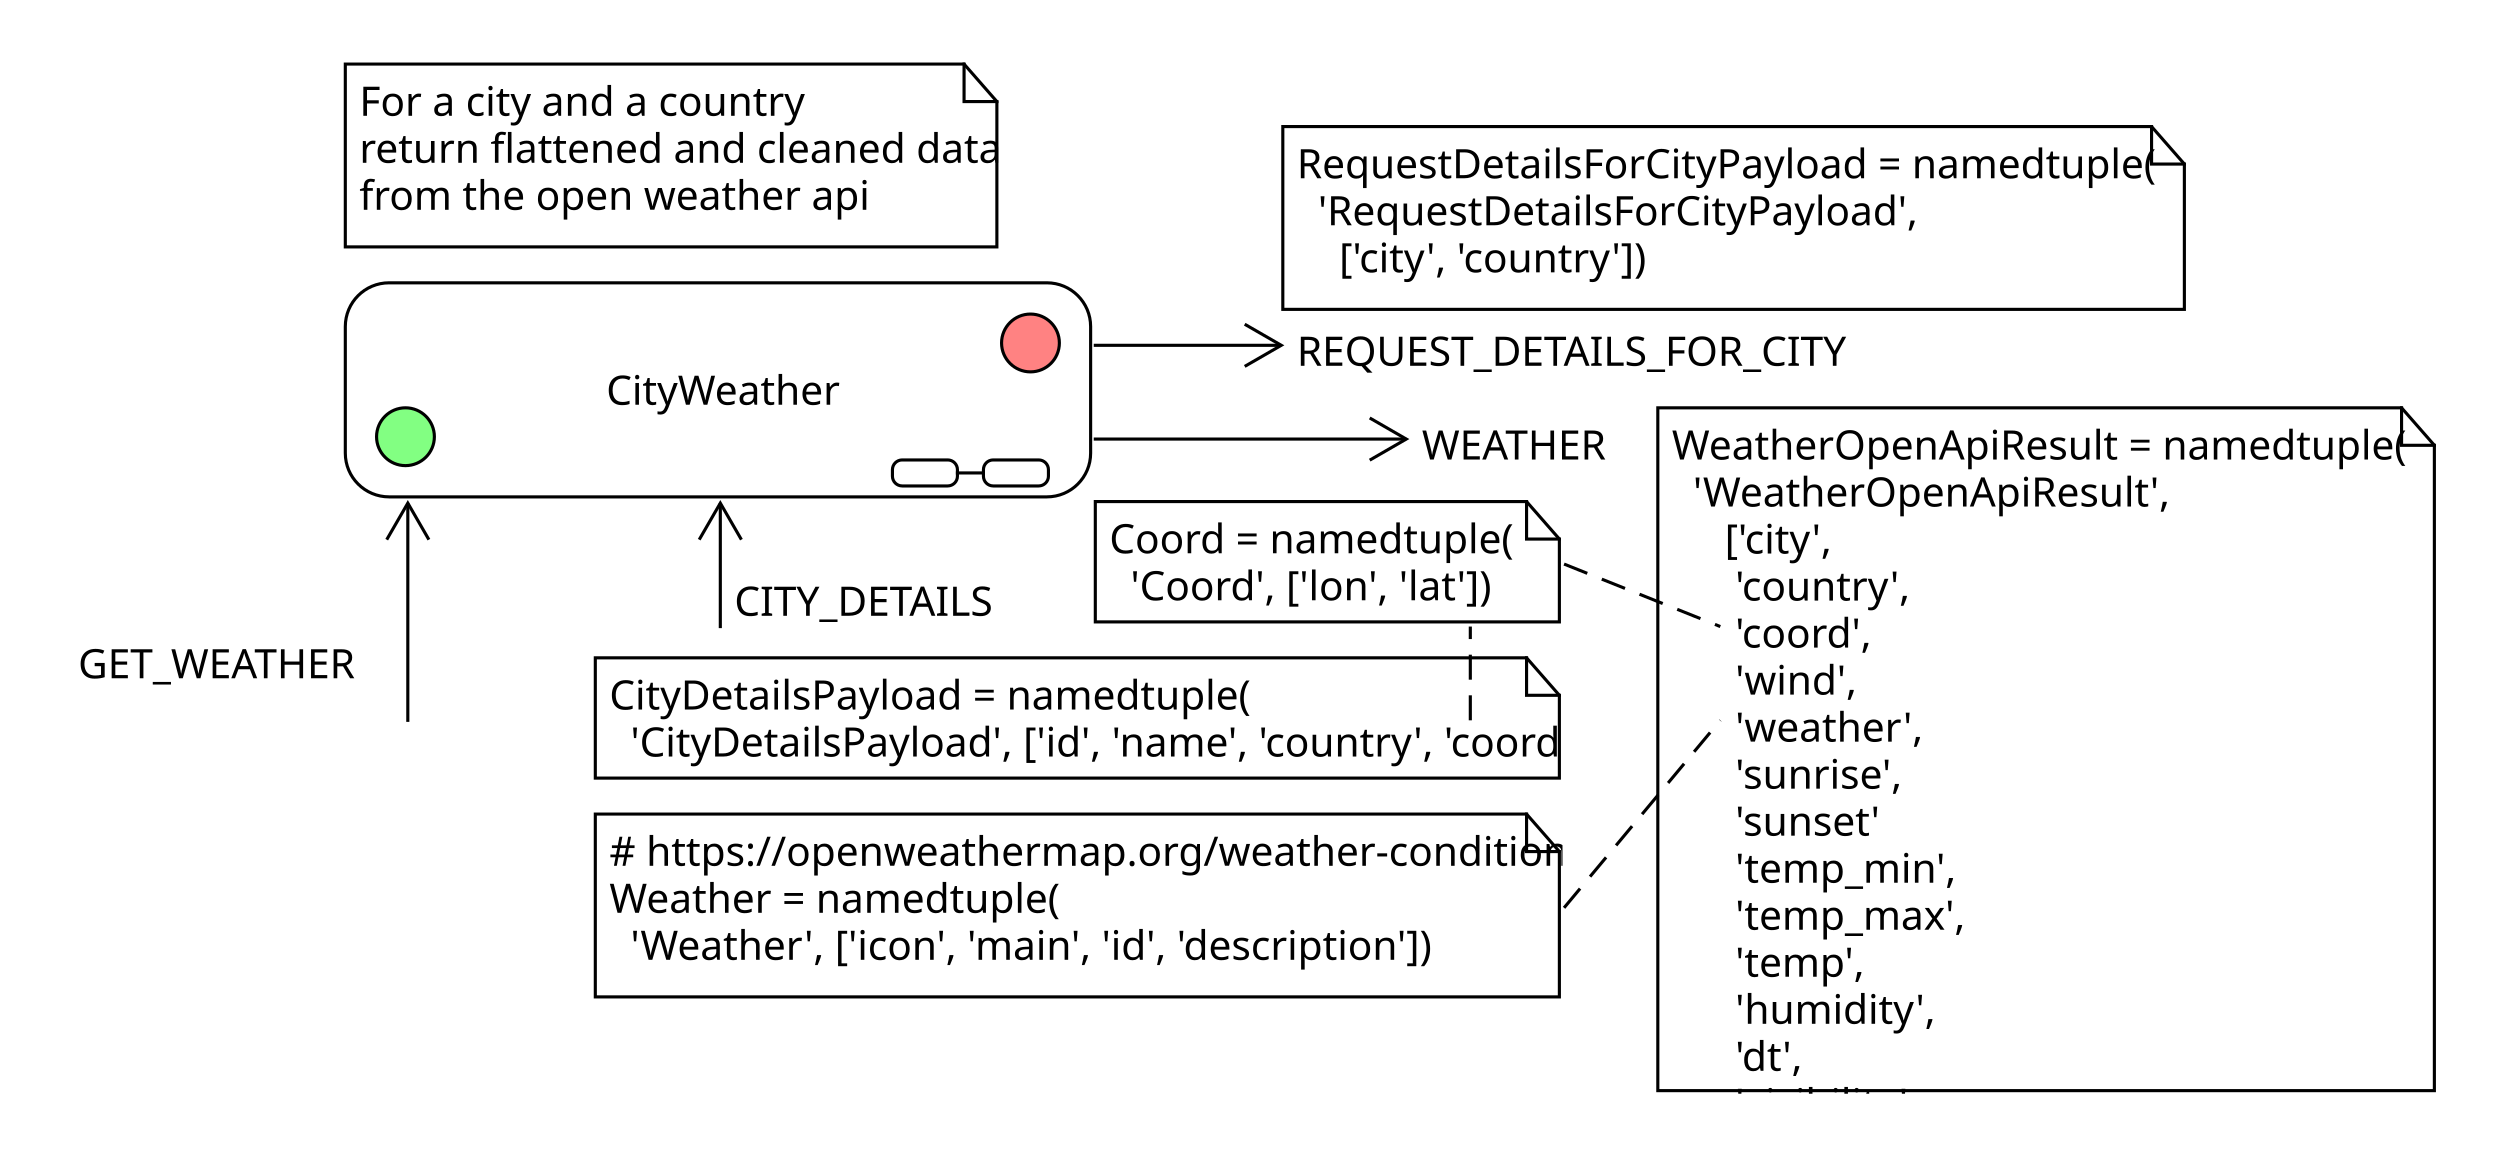
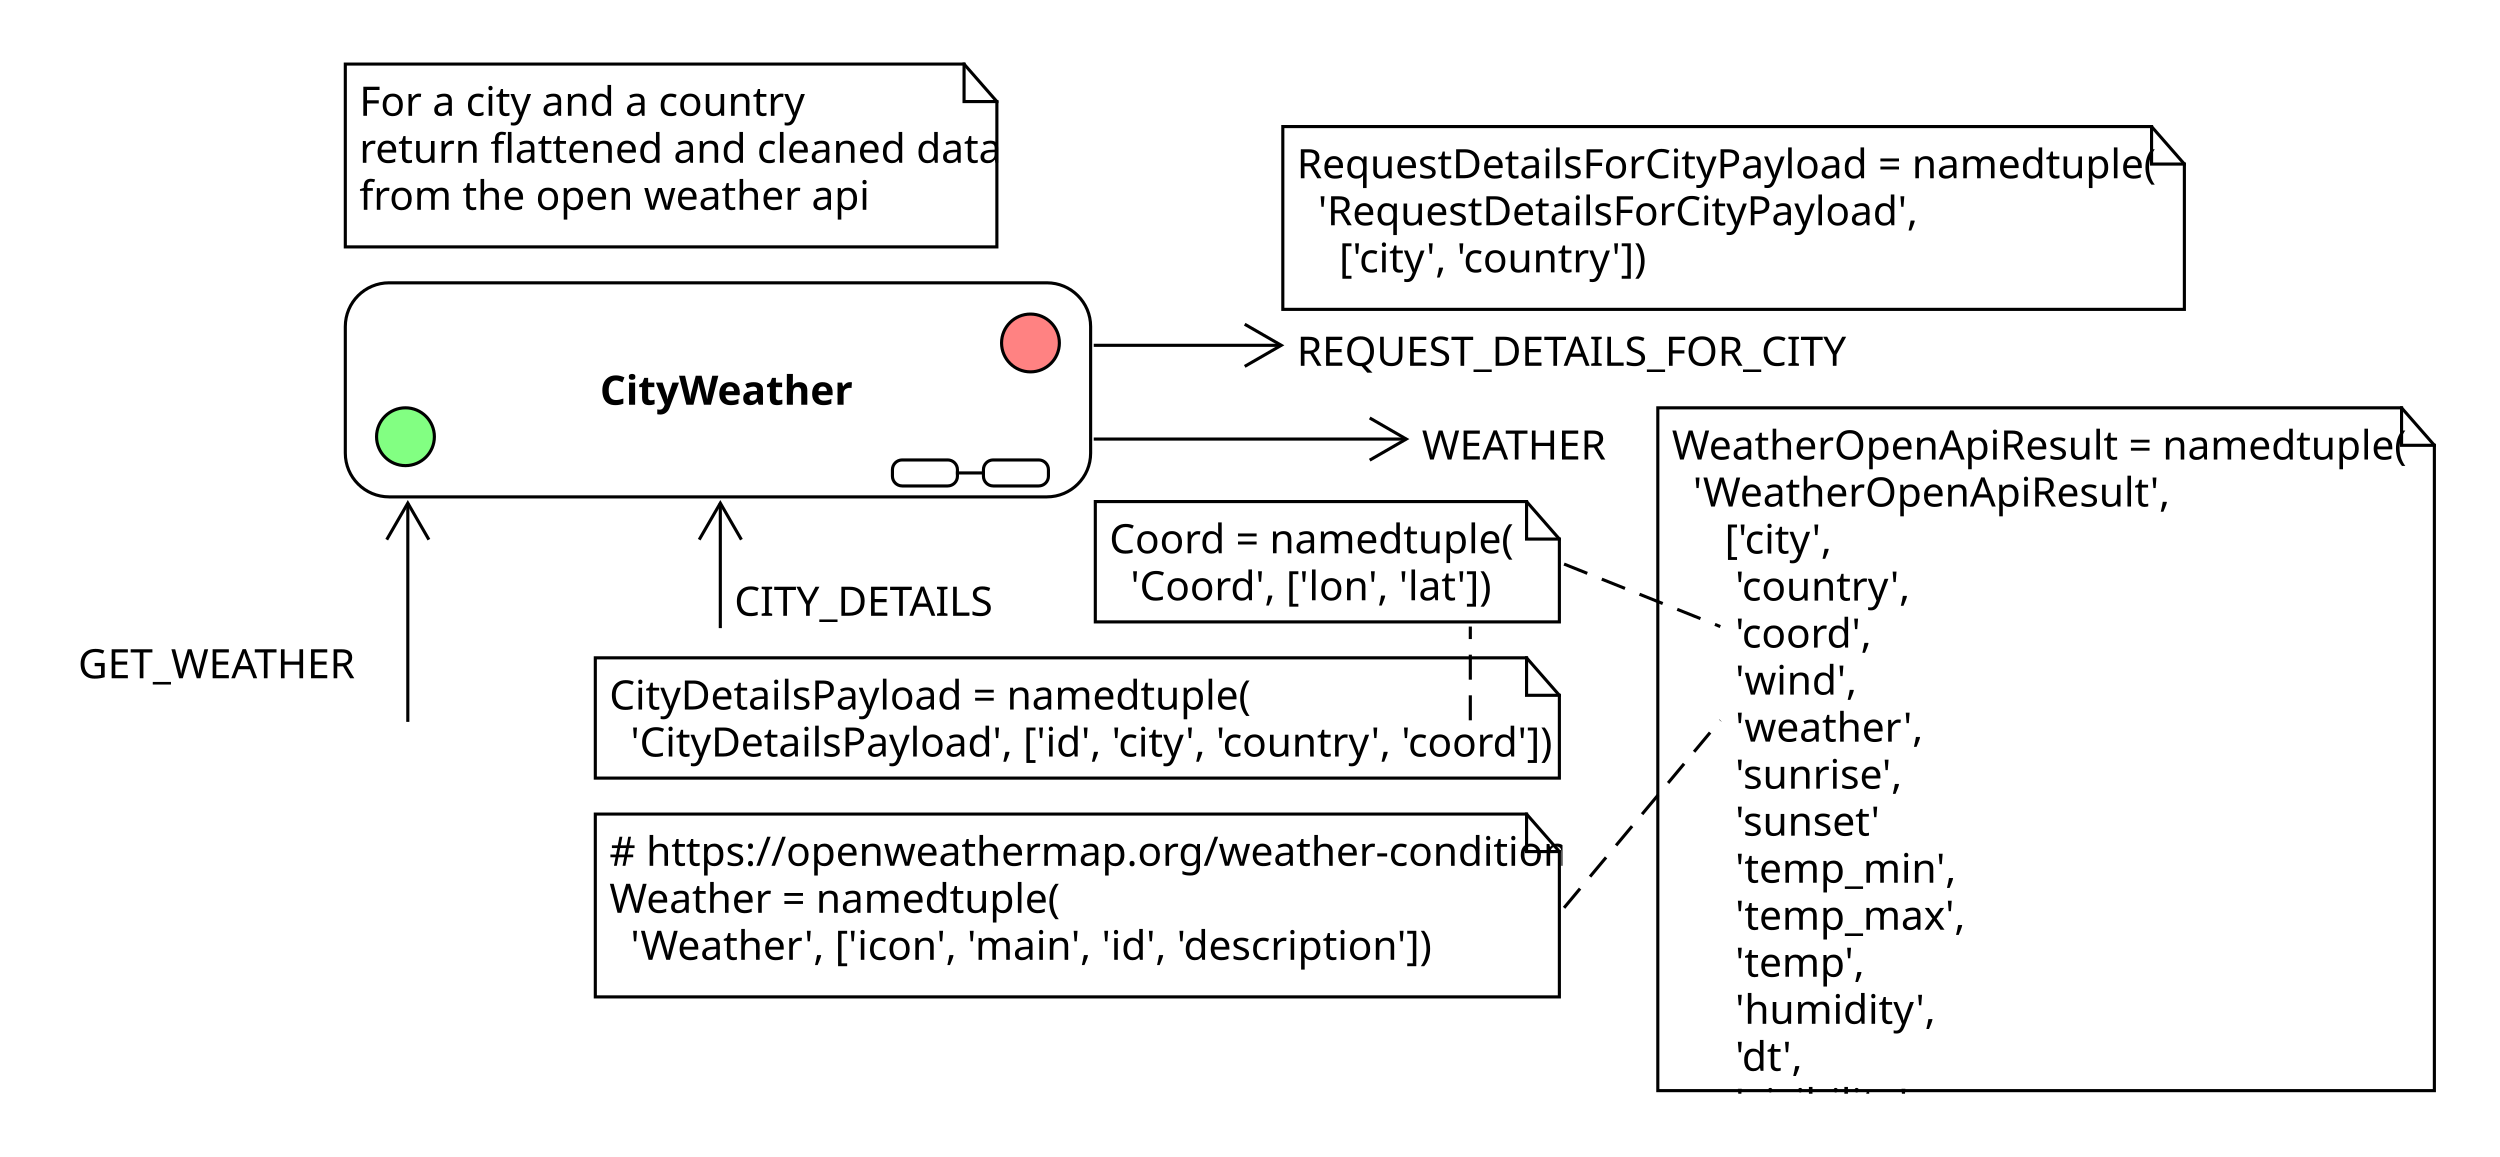
<svg xmlns="http://www.w3.org/2000/svg" fill-opacity="1" color-rendering="auto" color-interpolation="auto" text-rendering="auto" stroke="black" stroke-linecap="square" width="800" stroke-miterlimit="10" shape-rendering="auto" stroke-opacity="1" fill="black" stroke-dasharray="none" font-weight="normal" stroke-width="1" viewBox="200 90 800 370" height="370" font-family="'Dialog'" font-style="normal" stroke-linejoin="miter" font-size="12px" stroke-dashoffset="0" image-rendering="auto">
  <defs id="genericDefs" />
  <g>
    <defs id="defs1">
      <clipPath clipPathUnits="userSpaceOnUse" id="clipPath1">
        <path d="M0 0 L2147483647 0 L2147483647 2147483647 L0 2147483647 L0 0 Z" />
      </clipPath>
      <clipPath clipPathUnits="userSpaceOnUse" id="clipPath2">
        <path d="M0 0 L0 70 L240 70 L240 0 Z" />
      </clipPath>
      <clipPath clipPathUnits="userSpaceOnUse" id="clipPath3">
        <path d="M0 0 L0 90 L80 90 L80 0 Z" />
      </clipPath>
      <clipPath clipPathUnits="userSpaceOnUse" id="clipPath4">
        <path d="M0 0 L0 60 L310 60 L310 0 Z" />
      </clipPath>
      <clipPath clipPathUnits="userSpaceOnUse" id="clipPath5">
        <path d="M0 0 L0 50 L80 50 L80 0 Z" />
      </clipPath>
      <clipPath clipPathUnits="userSpaceOnUse" id="clipPath6">
        <path d="M0 0 L0 220 L250 220 L250 0 Z" />
      </clipPath>
      <clipPath clipPathUnits="userSpaceOnUse" id="clipPath7">
        <path d="M0 0 L0 60 L30 60 L30 0 Z" />
      </clipPath>
      <clipPath clipPathUnits="userSpaceOnUse" id="clipPath8">
        <path d="M0 0 L0 40 L150 40 L150 0 Z" />
      </clipPath>
      <clipPath clipPathUnits="userSpaceOnUse" id="clipPath9">
        <path d="M0 0 L0 40 L310 40 L310 0 Z" />
      </clipPath>
      <clipPath clipPathUnits="userSpaceOnUse" id="clipPath10">
        <path d="M0 0 L0 60 L290 60 L290 0 Z" />
      </clipPath>
      <clipPath clipPathUnits="userSpaceOnUse" id="clipPath11">
        <path d="M0 0 L0 30 L130 30 L130 0 Z" />
      </clipPath>
      <clipPath clipPathUnits="userSpaceOnUse" id="clipPath12">
        <path d="M0 0 L0 30 L240 30 L240 0 Z" />
      </clipPath>
      <clipPath clipPathUnits="userSpaceOnUse" id="clipPath13">
        <path d="M0 0 L0 70 L30 70 L30 0 Z" />
      </clipPath>
      <clipPath clipPathUnits="userSpaceOnUse" id="clipPath14">
        <path d="M0 0 L0 30 L90 30 L90 0 Z" />
      </clipPath>
      <clipPath clipPathUnits="userSpaceOnUse" id="clipPath15">
        <path d="M0 0 L0 100 L30 100 L30 0 Z" />
      </clipPath>
      <clipPath clipPathUnits="userSpaceOnUse" id="clipPath16">
        <path d="M0 0 L0 60 L210 60 L210 0 Z" />
      </clipPath>
      <clipPath clipPathUnits="userSpaceOnUse" id="clipPath17">
        <path d="M0 0 L0 30 L100 30 L100 0 Z" />
      </clipPath>
      <clipPath clipPathUnits="userSpaceOnUse" id="clipPath18">
        <path d="M0 0 L0 30 L120 30 L120 0 Z" />
      </clipPath>
      <clipPath clipPathUnits="userSpaceOnUse" id="clipPath19">
        <path d="M0 0 L0 20 L20 20 L20 0 Z" />
      </clipPath>
    </defs>
    <g fill="rgb(255,255,255)" fill-opacity="0" transform="translate(310,180)" stroke-opacity="0" stroke="rgb(255,255,255)">
      <rect x="0.5" y="0.5" clip-path="url(#clipPath2)" width="238.5" rx="14" ry="14" height="68.5" stroke="none" />
    </g>
    <g transform="translate(310,180)">
      <rect x="0.5" y="0.5" clip-path="url(#clipPath2)" fill="none" width="238.5" rx="14" ry="14" height="68.5" />
-       <text x="84" font-size="13px" y="39.523" clip-path="url(#clipPath2)" font-family="sans-serif" stroke="none" xml:space="preserve">CityWeather</text>
+       <text x="82" font-size="13px" y="39.523" clip-path="url(#clipPath2)" font-family="sans-serif" stroke="none" font-weight="bold" xml:space="preserve">CityWeather</text>
    </g>
    <g font-size="13px" transform="translate(310,180)" fill-opacity="0" fill="rgb(255,255,255)" font-family="sans-serif" stroke="rgb(255,255,255)" stroke-opacity="0">
      <rect x="204.7" y="57.18" clip-path="url(#clipPath2)" width="20.8" rx="3.12" ry="3.12" height="8.32" stroke="none" />
    </g>
    <g font-family="sans-serif" font-size="13px" transform="translate(310,180)">
      <rect x="204.7" y="57.18" clip-path="url(#clipPath2)" fill="none" width="20.8" rx="3.12" ry="3.12" height="8.32" />
    </g>
    <g font-size="13px" transform="translate(310,180)" fill-opacity="0" fill="rgb(255,255,255)" font-family="sans-serif" stroke="rgb(255,255,255)" stroke-opacity="0">
      <rect x="175.58" y="57.18" clip-path="url(#clipPath2)" width="20.8" rx="3.12" ry="3.12" height="8.32" stroke="none" />
    </g>
    <g font-family="sans-serif" font-size="13px" transform="translate(310,180)">
      <rect x="175.58" y="57.18" clip-path="url(#clipPath2)" fill="none" width="20.8" rx="3.12" ry="3.12" height="8.32" />
      <path fill="none" d="M196.38 61.34 L204.7 61.34" clip-path="url(#clipPath2)" />
    </g>
    <g stroke-dasharray="8,5" stroke-miterlimit="5" transform="translate(690,310)" stroke-linecap="butt">
      <path fill="none" d="M10.5 70.5 L60.5 10.5" clip-path="url(#clipPath3)" />
    </g>
    <g fill="rgb(255,255,255)" fill-opacity="0" transform="translate(390,350)" stroke-opacity="0" stroke="rgb(255,255,255)">
      <path d="M0.5 0.5 L298.5 0.5 L309 12.5 L309 59 L0.5 59 Z" stroke="none" clip-path="url(#clipPath4)" />
    </g>
    <g transform="translate(390,350)">
      <path fill="none" d="M0.5 0.5 L298.5 0.5 L309 12.5 L309 59 L0.5 59 Z" clip-path="url(#clipPath4)" />
      <path fill="none" d="M298.5 0.5 L298.5 12.5 L309 12.5" clip-path="url(#clipPath4)" />
      <text x="5" font-size="13px" y="17.047" clip-path="url(#clipPath4)" font-family="sans-serif" stroke="none" xml:space="preserve"># https://openweathermap.org/weather-conditions</text>
      <text x="5" font-size="13px" y="32.094" clip-path="url(#clipPath4)" font-family="sans-serif" stroke="none" xml:space="preserve">Weather = namedtuple(</text>
      <text x="5" font-size="13px" y="47.141" clip-path="url(#clipPath4)" font-family="sans-serif" stroke="none" xml:space="preserve">  'Weather', ['icon', 'main', 'id', 'description'])</text>
    </g>
    <g stroke-dasharray="8,5" stroke-miterlimit="5" transform="translate(690,260)" stroke-linecap="butt">
      <path fill="none" d="M10.5 10.5 L60.5 30.5" clip-path="url(#clipPath5)" />
    </g>
    <g fill="rgb(255,255,255)" fill-opacity="0" transform="translate(730,220)" stroke-opacity="0" stroke="rgb(255,255,255)">
      <path d="M0.5 0.5 L238.5 0.5 L249 12.5 L249 219 L0.5 219 Z" stroke="none" clip-path="url(#clipPath6)" />
    </g>
    <g transform="translate(730,220)">
      <path fill="none" d="M0.5 0.5 L238.5 0.5 L249 12.5 L249 219 L0.5 219 Z" clip-path="url(#clipPath6)" />
      <path fill="none" d="M238.5 0.5 L238.5 12.5 L249 12.5" clip-path="url(#clipPath6)" />
      <text x="5" font-size="13px" y="17.047" clip-path="url(#clipPath6)" font-family="sans-serif" stroke="none" xml:space="preserve">WeatherOpenApiResult = namedtuple(</text>
      <text x="5" font-size="13px" y="32.094" clip-path="url(#clipPath6)" font-family="sans-serif" stroke="none" xml:space="preserve">  'WeatherOpenApiResult', </text>
      <text x="5" font-size="13px" y="47.141" clip-path="url(#clipPath6)" font-family="sans-serif" stroke="none" xml:space="preserve">     ['city', </text>
      <text x="5" font-size="13px" y="62.188" clip-path="url(#clipPath6)" font-family="sans-serif" stroke="none" xml:space="preserve">      'country', </text>
      <text x="5" font-size="13px" y="77.234" clip-path="url(#clipPath6)" font-family="sans-serif" stroke="none" xml:space="preserve">      'coord', </text>
      <text x="5" font-size="13px" y="92.281" clip-path="url(#clipPath6)" font-family="sans-serif" stroke="none" xml:space="preserve">      'wind', </text>
      <text x="5" font-size="13px" y="107.328" clip-path="url(#clipPath6)" font-family="sans-serif" stroke="none" xml:space="preserve">      'weather',</text>
      <text x="5" font-size="13px" y="122.375" clip-path="url(#clipPath6)" font-family="sans-serif" stroke="none" xml:space="preserve">      'sunrise',</text>
      <text x="5" font-size="13px" y="137.422" clip-path="url(#clipPath6)" font-family="sans-serif" stroke="none" xml:space="preserve">      'sunset'</text>
      <text x="5" font-size="13px" y="152.469" clip-path="url(#clipPath6)" font-family="sans-serif" stroke="none" xml:space="preserve">      'temp_min',</text>
      <text x="5" font-size="13px" y="167.516" clip-path="url(#clipPath6)" font-family="sans-serif" stroke="none" xml:space="preserve">      'temp_max',</text>
      <text x="5" font-size="13px" y="182.562" clip-path="url(#clipPath6)" font-family="sans-serif" stroke="none" xml:space="preserve">      'temp',</text>
      <text x="5" font-size="13px" y="197.609" clip-path="url(#clipPath6)" font-family="sans-serif" stroke="none" xml:space="preserve">      'humidity',</text>
      <text x="5" font-size="13px" y="212.656" clip-path="url(#clipPath6)" font-family="sans-serif" stroke="none" xml:space="preserve">      'dt',</text>
      <text x="5" font-size="13px" y="227.703" clip-path="url(#clipPath6)" font-family="sans-serif" stroke="none" xml:space="preserve">      'visibility',</text>
      <text x="5" font-size="13px" y="242.75" clip-path="url(#clipPath6)" font-family="sans-serif" stroke="none" xml:space="preserve">      'timezone'])</text>
    </g>
    <g stroke-dasharray="8,5" stroke-miterlimit="5" transform="translate(660,280)" stroke-linecap="butt">
      <path fill="none" d="M10.5 40.5 L10.5 10.5" clip-path="url(#clipPath7)" />
    </g>
    <g fill="rgb(255,255,255)" fill-opacity="0" transform="translate(550,250)" stroke-opacity="0" stroke="rgb(255,255,255)">
      <path d="M0.5 0.5 L138.5 0.5 L149 12.5 L149 39 L0.5 39 Z" stroke="none" clip-path="url(#clipPath8)" />
    </g>
    <g transform="translate(550,250)">
      <path fill="none" d="M0.5 0.5 L138.5 0.5 L149 12.5 L149 39 L0.5 39 Z" clip-path="url(#clipPath8)" />
      <path fill="none" d="M138.5 0.5 L138.5 12.5 L149 12.5" clip-path="url(#clipPath8)" />
      <text x="5" font-size="13px" y="17.047" clip-path="url(#clipPath8)" font-family="sans-serif" stroke="none" xml:space="preserve">Coord = namedtuple(</text>
      <text x="5" font-size="13px" y="32.094" clip-path="url(#clipPath8)" font-family="sans-serif" stroke="none" xml:space="preserve">  'Coord', ['lon', 'lat'])</text>
    </g>
    <g fill="rgb(255,255,255)" fill-opacity="0" transform="translate(390,300)" stroke-opacity="0" stroke="rgb(255,255,255)">
      <path d="M0.5 0.5 L298.5 0.5 L309 12.5 L309 39 L0.5 39 Z" stroke="none" clip-path="url(#clipPath9)" />
    </g>
    <g transform="translate(390,300)">
      <path fill="none" d="M0.5 0.5 L298.5 0.5 L309 12.5 L309 39 L0.5 39 Z" clip-path="url(#clipPath9)" />
      <path fill="none" d="M298.5 0.5 L298.5 12.5 L309 12.5" clip-path="url(#clipPath9)" />
      <text x="5" font-size="13px" y="17.047" clip-path="url(#clipPath9)" font-family="sans-serif" stroke="none" xml:space="preserve">CityDetailsPayload = namedtuple(</text>
-       <text x="5" font-size="13px" y="32.094" clip-path="url(#clipPath9)" font-family="sans-serif" stroke="none" xml:space="preserve">  'CityDetailsPayload', ['id', 'name', 'country', 'coord'])</text>
+       <text x="5" font-size="13px" y="32.094" clip-path="url(#clipPath9)" font-family="sans-serif" stroke="none" xml:space="preserve">  'CityDetailsPayload', ['id', 'city', 'country', 'coord'])</text>
    </g>
    <g fill="rgb(255,255,255)" fill-opacity="0" transform="translate(610,130)" stroke-opacity="0" stroke="rgb(255,255,255)">
      <path d="M0.5 0.5 L278.5 0.5 L289 12.5 L289 59 L0.5 59 Z" stroke="none" clip-path="url(#clipPath10)" />
    </g>
    <g transform="translate(610,130)">
      <path fill="none" d="M0.5 0.5 L278.5 0.5 L289 12.5 L289 59 L0.5 59 Z" clip-path="url(#clipPath10)" />
      <path fill="none" d="M278.5 0.5 L278.5 12.5 L289 12.5" clip-path="url(#clipPath10)" />
      <text x="5" font-size="13px" y="17.047" clip-path="url(#clipPath10)" font-family="sans-serif" stroke="none" xml:space="preserve">RequestDetailsForCityPayload = namedtuple(</text>
      <text x="5" font-size="13px" y="32.094" clip-path="url(#clipPath10)" font-family="sans-serif" stroke="none" xml:space="preserve">  'RequestDetailsForCityPayload',</text>
      <text x="5" font-size="13px" y="47.141" clip-path="url(#clipPath10)" font-family="sans-serif" stroke="none" xml:space="preserve">    ['city', 'country'])</text>
    </g>
    <g font-family="sans-serif" font-size="13px" transform="translate(430,270)">
      <text x="5" xml:space="preserve" y="17.047" clip-path="url(#clipPath11)" stroke="none">CITY_DETAILS</text>
    </g>
    <g font-family="sans-serif" font-size="13px" transform="translate(610,190)">
      <text x="5" xml:space="preserve" y="17.047" clip-path="url(#clipPath12)" stroke="none">REQUEST_DETAILS_FOR_CITY</text>
    </g>
    <g transform="translate(420,240)">
      <path fill="none" d="M10.5 50.5 L10.5 11.5" clip-path="url(#clipPath13)" />
      <path fill="none" d="M17 22.258 L10.5 11 L4 22.258" clip-path="url(#clipPath13)" />
    </g>
    <g transform="translate(540,190)">
      <path fill="none" d="M10.5 10.5 L69.5 10.5" clip-path="url(#clipPath14)" />
      <path fill="none" d="M58.742 17 L70 10.5 L58.742 4" clip-path="url(#clipPath14)" />
    </g>
    <g transform="translate(320,240)">
      <path fill="none" d="M10.5 80.5 L10.5 11.5" clip-path="url(#clipPath15)" />
      <path fill="none" d="M17 22.258 L10.5 11 L4 22.258" clip-path="url(#clipPath15)" />
    </g>
    <g fill="rgb(255,255,255)" fill-opacity="0" transform="translate(310,110)" stroke-opacity="0" stroke="rgb(255,255,255)">
      <path d="M0.5 0.5 L198.5 0.5 L209 12.5 L209 59 L0.5 59 Z" stroke="none" clip-path="url(#clipPath16)" />
    </g>
    <g transform="translate(310,110)">
      <path fill="none" d="M0.5 0.5 L198.5 0.5 L209 12.5 L209 59 L0.5 59 Z" clip-path="url(#clipPath16)" />
      <path fill="none" d="M198.5 0.5 L198.5 12.5 L209 12.5" clip-path="url(#clipPath16)" />
      <text x="5" font-size="13px" y="17.047" clip-path="url(#clipPath16)" font-family="sans-serif" stroke="none" xml:space="preserve">For a city and a country</text>
      <text x="5" font-size="13px" y="32.094" clip-path="url(#clipPath16)" font-family="sans-serif" stroke="none" xml:space="preserve">return flattened and cleaned data </text>
      <text x="5" font-size="13px" y="47.141" clip-path="url(#clipPath16)" font-family="sans-serif" stroke="none" xml:space="preserve">from the open weather api</text>
    </g>
    <g font-family="sans-serif" font-size="13px" transform="translate(650,220)">
      <text x="5" xml:space="preserve" y="17.047" clip-path="url(#clipPath17)" stroke="none">WEATHER</text>
    </g>
    <g transform="translate(540,220)">
      <path fill="none" d="M10.5 10.5 L109.5 10.5" clip-path="url(#clipPath11)" />
      <path fill="none" d="M98.742 17 L110 10.5 L98.742 4" clip-path="url(#clipPath11)" />
    </g>
    <g font-family="sans-serif" font-size="13px" transform="translate(220,290)">
      <text x="5" xml:space="preserve" y="17.047" clip-path="url(#clipPath18)" stroke="none">GET_WEATHER</text>
    </g>
    <g fill="rgb(0,255,0)" fill-opacity="0.49" transform="translate(320,220)" stroke-opacity="0.49" stroke="rgb(0,255,0)">
      <circle r="9.25" clip-path="url(#clipPath19)" cx="9.75" cy="9.75" stroke="none" />
    </g>
    <g transform="translate(320,220)">
      <circle fill="none" r="9.25" clip-path="url(#clipPath19)" cx="9.75" cy="9.75" />
    </g>
    <g fill="rgb(255,0,0)" fill-opacity="0.49" transform="translate(520,190)" stroke-opacity="0.49" stroke="rgb(255,0,0)">
      <circle r="9.25" clip-path="url(#clipPath19)" cx="9.75" cy="9.75" stroke="none" />
    </g>
    <g transform="translate(520,190)">
      <circle fill="none" r="9.25" clip-path="url(#clipPath19)" cx="9.75" cy="9.75" />
    </g>
  </g>
</svg>
